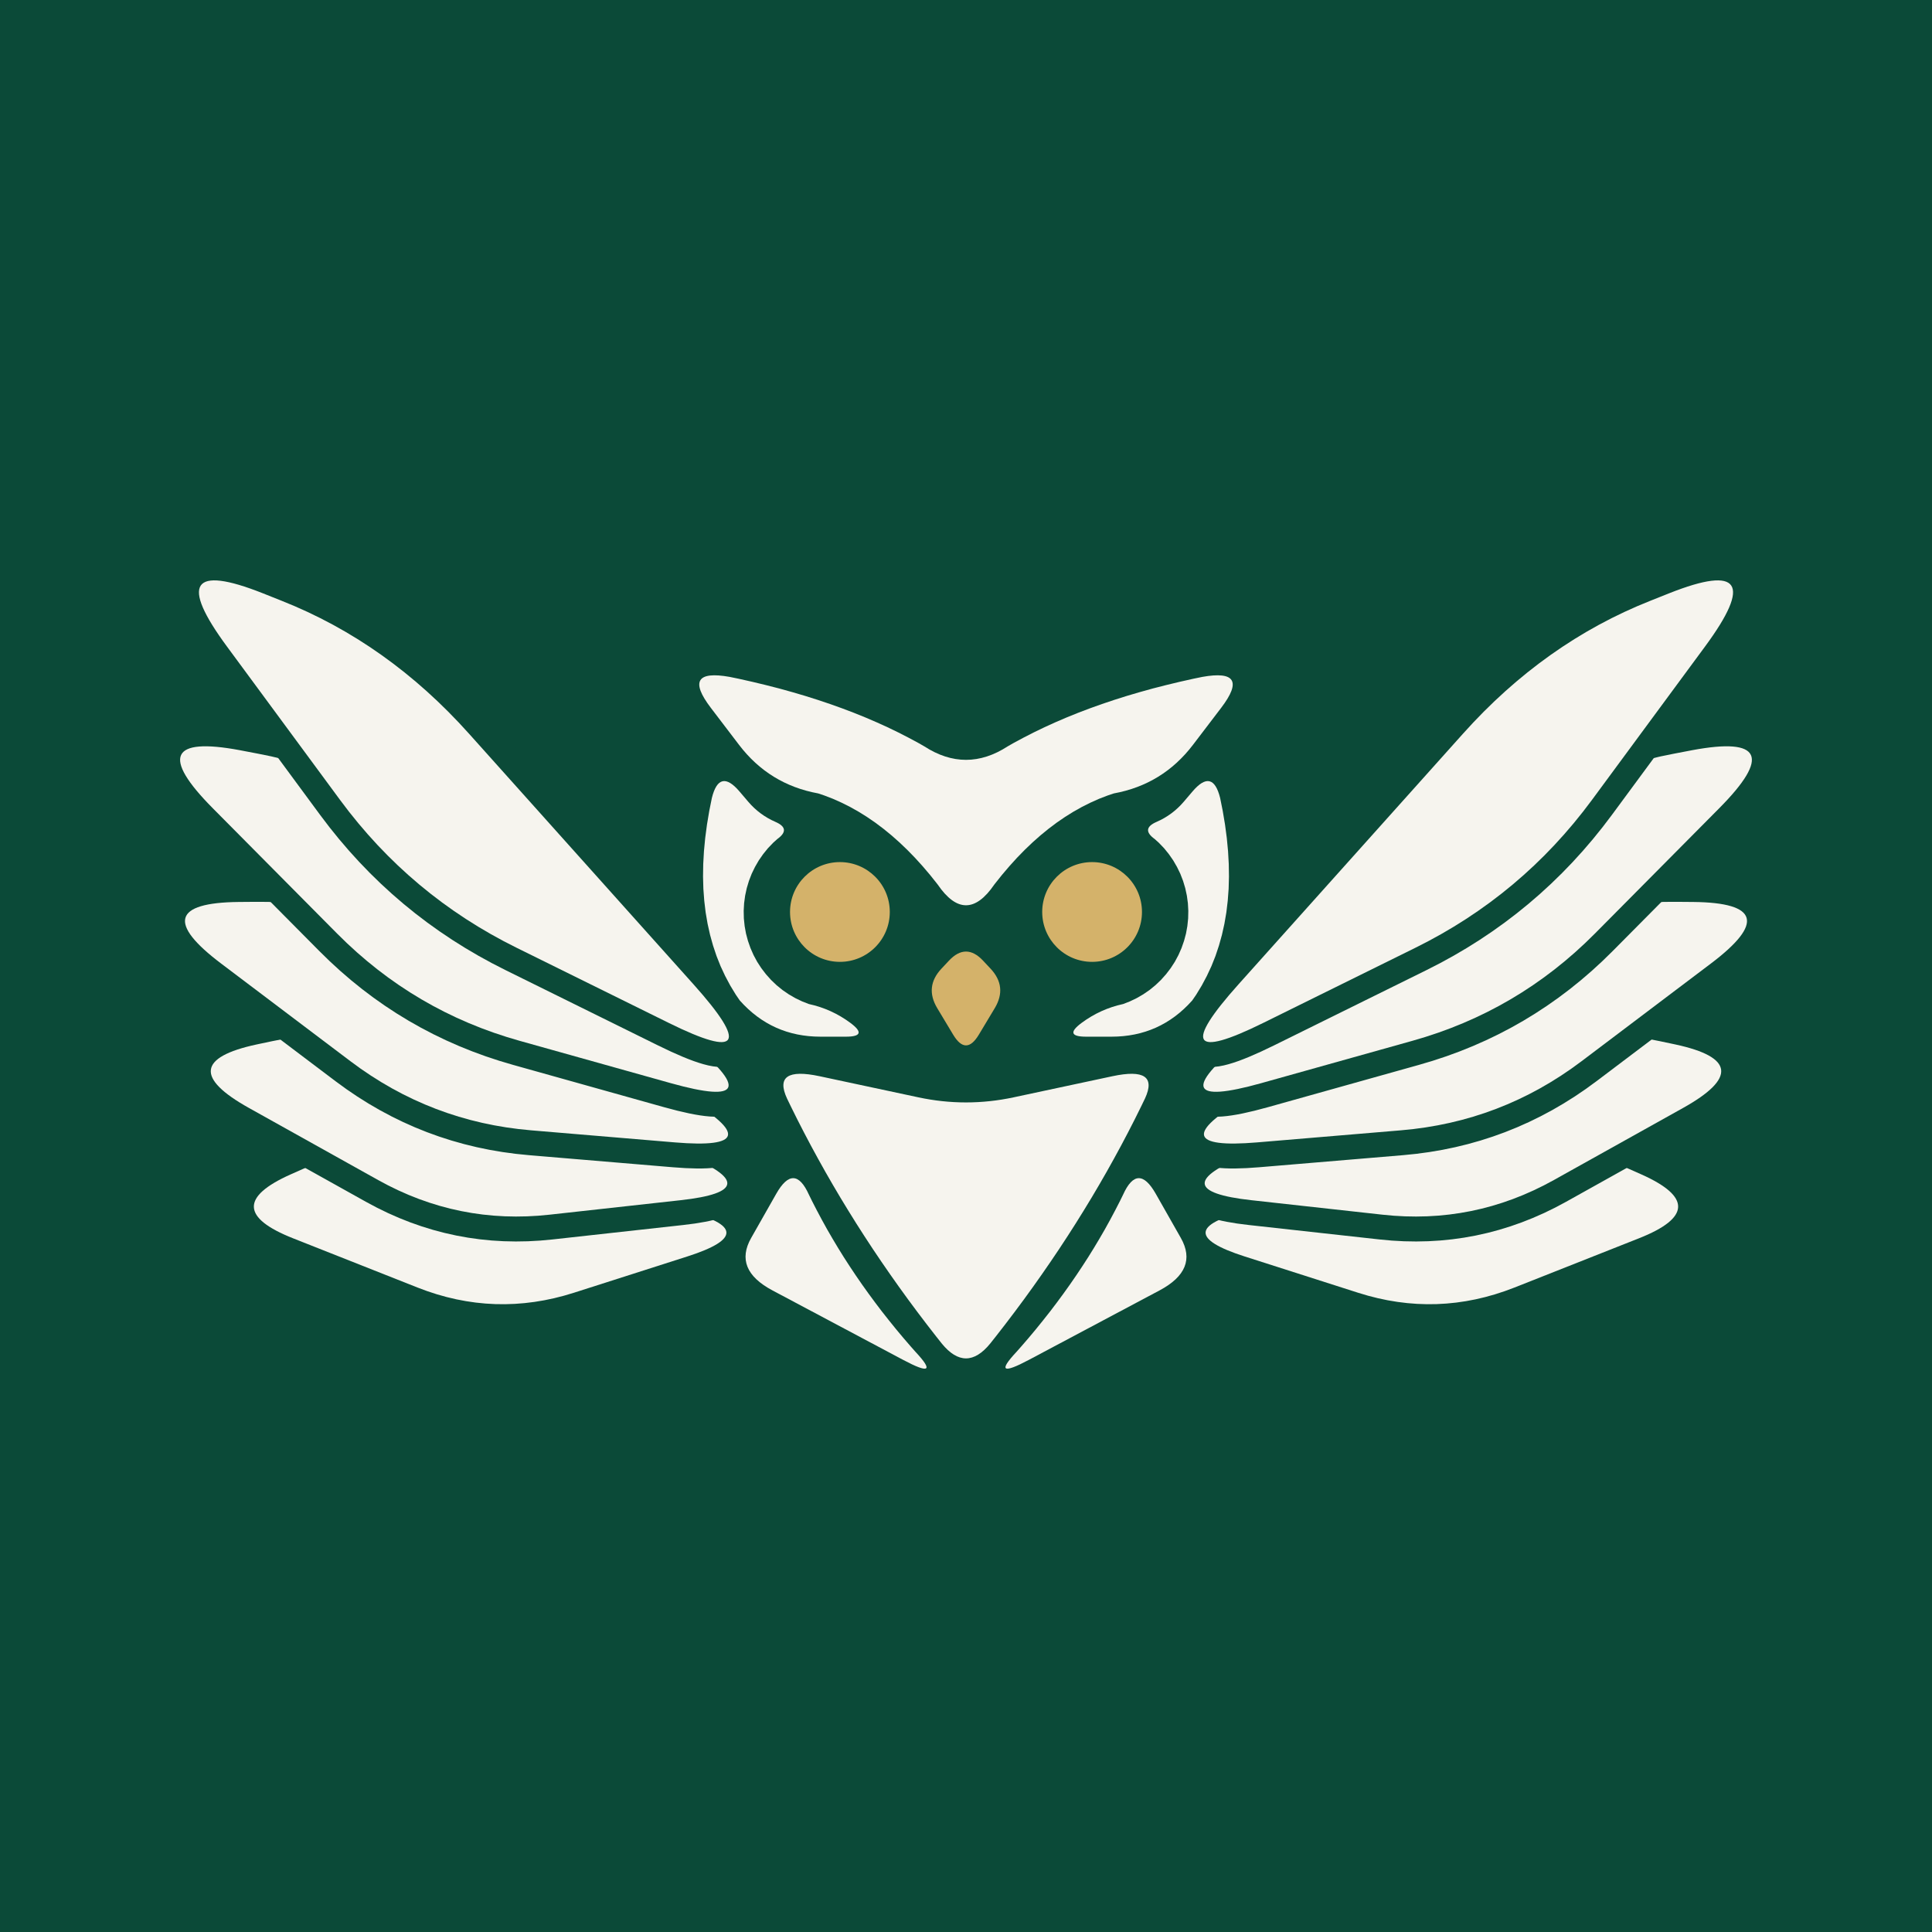
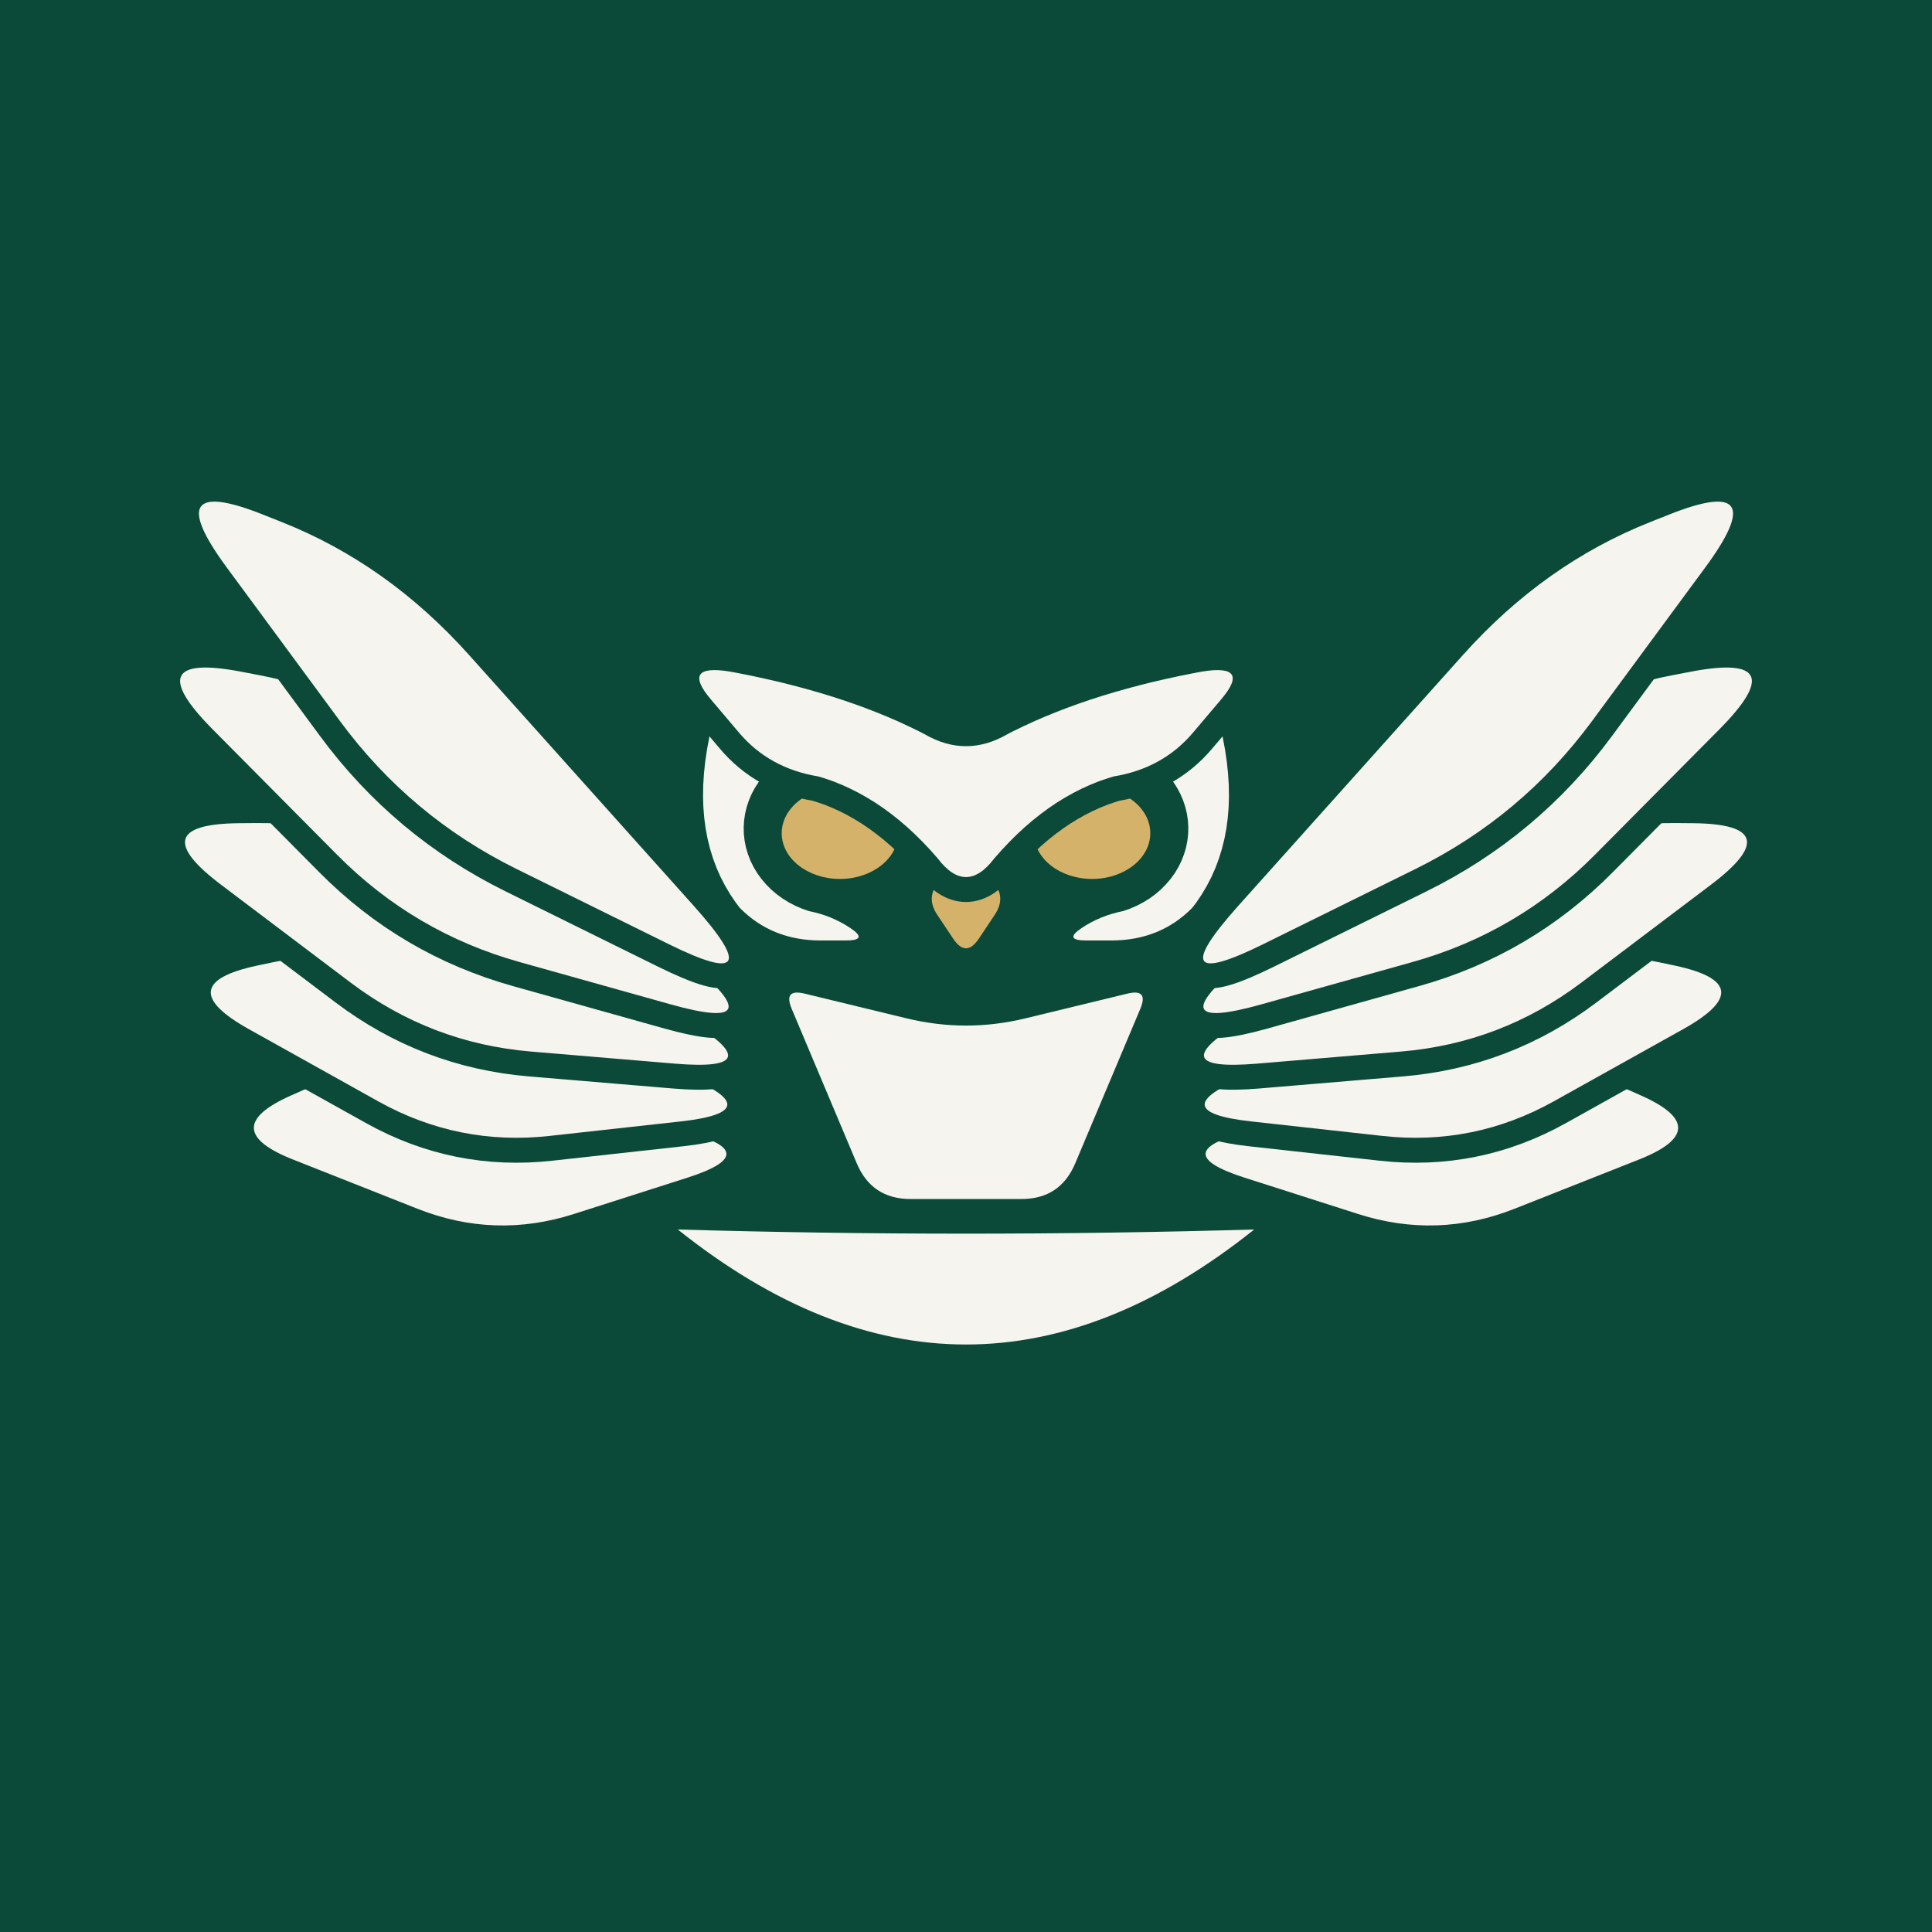
<svg xmlns="http://www.w3.org/2000/svg" viewBox="0 0 512 512">
  <rect width="512" height="512" fill="#0b4a38" />
-   <g transform="translate(256 256) scale(0.7344) translate(0 -205.495)">
+   <g transform="translate(256 256) scale(0.7344) translate(0 -233.915)">
    <g fill="#f6f4ee">
      <path d="M-100.5 310.29Q-71.96 301.14 -101.42 293.85L-182.47 273.81Q-211.94 266.51 -238.91 278.57L-243.71 280.7Q-270.69 292.75 -242.8 303.77L-197.9 321.53Q-170.02 332.54 -141.48 323.4Z" stroke="#0b4a38" stroke-width="18" paint-order="stroke" stroke-linejoin="round" />
      <path d="M-103 290.01Q-70.09 286.37 -101.37 273.61L-187.42 238.55Q-218.7 225.8 -250.35 232.62L-255.99 233.81Q-287.64 240.63 -258.7 256.75L-212.1 282.75Q-183.16 298.88 -150.25 295.23Z" stroke="#0b4a38" stroke-width="18" paint-order="stroke" stroke-linejoin="round" />
      <path d="M-105.03 269.15Q-68.88 272.17 -100.88 253.18L-188.94 200.95Q-220.95 181.96 -256.21 182.34L-262.48 182.39Q-297.74 182.77 -268.75 204.64L-222.08 239.89Q-193.1 261.76 -156.94 264.79Z" stroke="#0b4a38" stroke-width="18" paint-order="stroke" stroke-linejoin="round" />
      <path d="M-106.47 247.79Q-68.45 258.42 -99.89 232.63L-186.4 161.71Q-217.85 135.92 -255.37 128.9L-262.05 127.62Q-299.58 120.6 -271.73 148.64L-226.91 193.82Q-199.07 221.87 -161.05 232.5Z" stroke="#0b4a38" stroke-width="18" paint-order="stroke" stroke-linejoin="round" />
      <path d="M-107.2 226.06Q-68.92 244.96 -98.35 212.09L-179.33 121.68Q-208.76 88.81 -247.01 73.68L-253.81 70.97Q-292.05 55.83 -266.67 90.23L-225.83 145.63Q-200.45 180.02 -162.16 198.92Z" stroke="#0b4a38" stroke-width="18" paint-order="stroke" stroke-linejoin="round" />
      <g transform="scale(-1 1)">
        <path d="M-100.5 310.29Q-71.96 301.14 -101.42 293.85L-182.47 273.81Q-211.94 266.51 -238.91 278.57L-243.71 280.7Q-270.69 292.75 -242.8 303.77L-197.9 321.53Q-170.02 332.54 -141.48 323.4Z" stroke="#0b4a38" stroke-width="18" paint-order="stroke" stroke-linejoin="round" />
        <path d="M-103 290.01Q-70.09 286.37 -101.37 273.61L-187.42 238.55Q-218.7 225.8 -250.35 232.62L-255.99 233.81Q-287.64 240.63 -258.7 256.75L-212.1 282.75Q-183.16 298.88 -150.25 295.23Z" stroke="#0b4a38" stroke-width="18" paint-order="stroke" stroke-linejoin="round" />
        <path d="M-105.03 269.15Q-68.88 272.17 -100.88 253.18L-188.94 200.95Q-220.95 181.96 -256.21 182.34L-262.48 182.39Q-297.74 182.77 -268.75 204.64L-222.08 239.89Q-193.1 261.76 -156.94 264.79Z" stroke="#0b4a38" stroke-width="18" paint-order="stroke" stroke-linejoin="round" />
        <path d="M-106.47 247.79Q-68.45 258.42 -99.89 232.63L-186.4 161.71Q-217.85 135.92 -255.37 128.9L-262.05 127.62Q-299.58 120.6 -271.73 148.64L-226.91 193.82Q-199.07 221.87 -161.05 232.5Z" stroke="#0b4a38" stroke-width="18" paint-order="stroke" stroke-linejoin="round" />
        <path d="M-107.2 226.06Q-68.92 244.96 -98.35 212.09L-179.33 121.68Q-208.76 88.81 -247.01 73.68L-253.81 70.97Q-292.05 55.83 -266.67 90.23L-225.83 145.63Q-200.45 180.02 -162.16 198.92Z" stroke="#0b4a38" stroke-width="18" paint-order="stroke" stroke-linejoin="round" />
      </g>
    </g>
    <g fill="#f6f4ee">
-       <path d="M-92.09 112.32Q-103.00 98.00 -85.28 101.17L-82.08 101.83L-77.09 102.95L-72.19 104.13L-67.38 105.36L-62.67 106.67L-58.05 108.03L-53.52 109.46L-49.09 110.95L-44.75 112.50L-40.51 114.11L-36.35 115.79L-32.30 117.53L-28.33 119.33L-24.46 121.20L-20.69 123.13L-17.01 125.11L-15.09 126.21Q0.00 136.00 15.09 126.21L17.01 125.11L20.69 123.13L24.46 121.20L28.33 119.33L32.30 117.53L36.35 115.79L40.51 114.11L44.75 112.50L49.09 110.95L53.52 109.46L58.05 108.03L62.67 106.67L67.38 105.36L72.19 104.13L77.09 102.95L82.08 101.83L85.28 101.17Q103.00 98.00 92.09 112.32L81.91 125.68Q71.00 140.00 53.34 143.22L51.19 143.94L48.02 145.16L44.89 146.56L41.80 148.11L38.74 149.83L35.73 151.71L32.75 153.75L29.81 155.96L26.91 158.33L24.05 160.86L21.22 163.56L18.44 166.41L15.69 169.44L12.98 172.62L10.31 175.97L10.17 176.16Q0.00 191.00 -10.17 176.16L-10.31 175.97L-12.98 172.62L-15.69 169.44L-18.44 166.41L-21.22 163.56L-24.05 160.86L-26.91 158.33L-29.81 155.96L-32.75 153.75L-35.73 151.71L-38.74 149.83L-41.80 148.11L-44.89 146.56L-48.02 145.16L-51.19 143.94L-53.34 143.22Q-71.00 140.00 -81.91 125.68Z" />
-       <path d="M-81.75 142.50Q-89.00 134.00 -91.70 144.84L-92.64 149.52L-93.47 154.47L-94.11 159.32L-94.56 164.06L-94.82 168.70L-94.89 173.22L-94.77 177.64L-94.45 181.95L-93.95 186.15L-93.25 190.25L-92.36 194.24L-91.28 198.12L-90.02 201.89L-88.56 205.56L-86.90 209.11L-85.06 212.56L-83.03 215.90L-81.61 217.96Q-70.00 231.00 -52.50 231.00L-43.40 231.00Q-35.00 231.00 -41.75 226.00L-41.75 226.00Q-48.50 221.00 -56.69 219.22L-59.11 218.28L-61.59 217.09L-63.97 215.71L-66.24 214.15L-68.37 212.41L-70.36 210.51L-72.19 208.46L-73.86 206.28L-75.36 203.97L-76.66 201.55L-77.77 199.03L-78.68 196.43L-79.39 193.78L-79.88 191.07L-80.16 188.33L-80.22 185.58L-80.07 182.84L-79.70 180.11L-79.12 177.42L-78.33 174.79L-77.34 172.22L-76.14 169.75L-74.76 167.37L-73.19 165.11L-71.46 162.98L-69.55 160.99L-68.08 159.67Q-63.00 156.00 -68.75 153.50L-68.75 153.50Q-74.50 151.00 -78.57 146.23Z" />
-       <path d="M81.75 142.50Q89.00 134.00 91.70 144.84L92.64 149.52L93.47 154.47L94.11 159.32L94.56 164.06L94.82 168.70L94.89 173.22L94.77 177.64L94.45 181.95L93.95 186.15L93.25 190.25L92.36 194.24L91.28 198.12L90.02 201.89L88.56 205.56L86.90 209.11L85.06 212.56L83.03 215.90L81.61 217.96Q70.00 231.00 52.50 231.00L43.40 231.00Q35.00 231.00 41.75 226.00L41.75 226.00Q48.50 221.00 56.69 219.22L59.11 218.28L61.59 217.09L63.97 215.71L66.24 214.15L68.37 212.41L70.36 210.51L72.19 208.46L73.86 206.28L75.36 203.97L76.66 201.55L77.77 199.03L78.68 196.43L79.39 193.78L79.88 191.07L80.16 188.33L80.22 185.58L80.07 182.84L79.70 180.11L79.12 177.42L78.33 174.79L77.34 172.22L76.14 169.75L74.76 167.37L73.19 165.11L71.46 162.98L69.55 160.99L68.08 159.67Q63.00 156.00 68.75 153.50L68.75 153.50Q74.50 151.00 78.57 146.23Z" />
-       <path d="M-64.6 253.28Q-70 241.6 -52.83 245.27L-17.17 252.89Q0 256.56 17.17 252.89L52.83 245.27Q70 241.6 64.6 253.28L63.26 256.05L60.89 260.83L58.45 265.59L55.95 270.33L53.38 275.05L50.76 279.75L48.06 284.44L45.31 289.1L42.48 293.75L39.6 298.38L36.65 302.99L33.64 307.58L30.56 312.15L27.42 316.7L24.22 321.23L20.95 325.75L17.62 330.24L14.22 334.72L10.76 339.18L8.73 341.74Q0 352.44 -8.73 341.74L-10.76 339.18L-14.22 334.72L-17.62 330.24L-20.95 325.75L-24.22 321.23L-27.42 316.7L-30.56 312.15L-33.64 307.58L-36.65 302.99L-39.6 298.38L-42.48 293.75L-45.31 289.1L-48.06 284.44L-50.76 279.75L-53.38 275.05L-55.95 270.33L-58.45 265.59L-60.89 260.83L-63.26 256.05Z" />
-       <path d="M-56.7 287.98Q-62 276.28 -68.48 287.7L-77.52 303.62Q-84 315.04 -69.82 322.57L-22.68 347.63Q-8.5 355.16 -18.14 344.82L-19.93 342.8L-22.63 339.67L-25.27 336.51L-27.84 333.33L-30.36 330.14L-32.8 326.92L-35.19 323.68L-37.51 320.43L-39.77 317.15L-41.97 313.85L-44.11 310.54L-46.18 307.2L-48.19 303.84L-50.14 300.47L-52.02 297.07L-53.84 293.65L-55.6 290.22Z" />
-       <path d="M56.7 287.98Q62 276.28 68.48 287.7L77.52 303.62Q84 315.04 69.82 322.57L22.68 347.63Q8.5 355.16 18.14 344.82L19.93 342.8L22.63 339.67L25.27 336.51L27.84 333.33L30.36 330.14L32.8 326.92L35.19 323.68L37.51 320.43L39.77 317.15L41.97 313.85L44.11 310.54L46.18 307.2L48.19 303.84L50.14 300.47L52.02 297.07L53.84 293.65L55.6 290.22Z" />
+       <path d="M-104 329Q0 412 104 329Q0 332 -104 329Z" stroke="#0b4a38" stroke-width="18" paint-order="stroke" stroke-linejoin="round" />
+       <path d="M-62.9 249.37Q-66 242 -58.23 243.88L-21.38 252.82Q0 258 21.38 252.82L58.23 243.88Q66 242 62.9 249.37L39.43 305.1Q34 318 20 318L-20 318Q-34 318 -39.43 305.1Z" stroke="#0b4a38" stroke-width="18" paint-order="stroke" stroke-linejoin="round" />
+       <path d="M-81.75 145.05Q-89 137.4 -91.7 147.16L-92.64 151.37L-93.47 155.82L-94.11 160.19L-94.56 164.45L-94.82 168.63L-94.89 172.7L-94.77 176.68L-94.45 180.55L-93.95 184.34L-93.25 188.03L-92.36 191.62L-91.28 195.11L-90.02 198.5L-88.56 201.8L-86.9 205L-85.06 208.1L-83.03 211.11L-81.61 212.96Q-70 224.7 -52.5 224.7L-43.4 224.7Q-35 224.7 -41.75 220.2L-41.75 220.2Q-48.5 215.7 -56.69 214.1L-59.11 213.25L-61.59 212.18L-63.97 210.94L-66.24 209.53L-68.37 207.97L-70.36 206.26L-72.19 204.41L-73.86 202.45L-75.36 200.37L-76.66 198.2L-77.77 195.93L-78.68 193.59L-79.39 191.2L-79.88 188.76L-80.16 186.3L-80.22 183.82L-80.07 181.36L-79.7 178.9L-79.12 176.48L-78.33 174.11L-77.34 171.8L-76.14 169.57L-74.76 167.43L-73.19 165.4L-71.46 163.48L-69.55 161.69L-68.08 160.5Q-63 157.2 -68.75 154.95L-68.75 154.95Q-74.5 152.7 -78.57 148.41Z" />
+       <path d="M81.75 145.05Q89 137.4 91.7 147.16L92.64 151.37L93.47 155.82L94.11 160.19L94.56 164.45L94.82 168.63L94.89 172.7L94.77 176.68L94.45 180.55L93.95 184.34L93.25 188.03L92.36 191.62L91.28 195.11L90.02 198.5L88.56 201.8L86.9 205L85.06 208.1L83.03 211.11L81.61 212.96Q70 224.7 52.5 224.7L43.4 224.7Q35 224.7 41.75 220.2L41.75 220.2Q48.5 215.7 56.69 214.1L59.11 213.25L61.59 212.18L63.97 210.94L66.24 209.53L68.37 207.97L70.36 206.26L72.19 204.41L73.86 202.45L75.36 200.37L76.66 198.2L77.77 195.93L78.68 193.59L79.39 191.2L79.88 188.76L80.16 186.3L80.22 183.82L80.07 181.36L79.7 178.9L79.12 176.48L78.33 174.11L77.34 171.8L76.14 169.57L74.76 167.43L73.19 165.4L71.46 163.48L69.55 161.69L68.08 160.5Q63 157.2 68.75 154.95L68.75 154.95Q74.5 152.7 78.57 148.41Z" />
    </g>
    <g fill="#d4b26a">
-       <circle cx="-45.5" cy="186" r="18" />
-       <circle cx="45.5" cy="186" r="18" />
-       <path d="M-6.16 203.57Q0.00 197.00 6.16 203.57L8.84 206.43Q15.00 213.00 10.37 220.72L4.63 230.28Q0.00 238.00 -4.63 230.28L-10.37 220.72Q-15.00 213.00 -8.84 206.43Z" />
+       <ellipse cx="-45.5" cy="186" rx="21" ry="16.5" />
+       <ellipse cx="45.5" cy="186" rx="21" ry="16.5" />
+       <path d="M-6.16 200.01Q0 194.1 6.16 200.01L8.84 202.59Q15 208.5 10.37 215.45L4.63 224.05Q0 231 -4.63 224.05L-10.37 215.45Q-15 208.5 -8.84 202.59Z" />
    </g>
+     <path d="M-92.09 137.69Q-103 124.8 -85.28 127.65L-82.08 128.25L-77.09 129.25L-72.19 130.32L-67.38 131.42L-62.67 132.6L-58.05 133.83L-53.52 135.11L-49.09 136.45L-44.75 137.85L-40.51 139.3L-36.35 140.81L-32.3 142.38L-28.33 144L-24.46 145.68L-20.69 147.42L-17.01 149.2L-15.09 150.19Q0 159 15.09 150.19L17.01 149.2L20.69 147.42L24.46 145.68L28.33 144L32.3 142.38L36.35 140.81L40.51 139.3L44.75 137.85L49.09 136.45L53.52 135.11L58.05 133.83L62.67 132.6L67.38 131.42L72.19 130.32L77.09 129.25L82.08 128.25L85.28 127.65Q103 124.8 92.09 137.69L81.91 149.71Q71 162.6 53.34 165.5L51.19 166.15L48.02 167.24L44.89 168.5L41.8 169.9L38.74 171.45L35.73 173.14L32.75 174.97L29.81 176.96L26.91 179.1L24.05 181.37L21.22 183.8L18.44 186.37L15.69 189.1L12.98 191.96L10.31 194.97L10.17 195.14Q0 208.5 -10.17 195.14L-10.31 194.97L-12.98 191.96L-15.69 189.1L-18.44 186.37L-21.22 183.8L-24.05 181.37L-26.91 179.1L-29.81 176.96L-32.75 174.97L-35.73 173.14L-38.74 171.45L-41.8 169.9L-44.89 168.5L-48.02 167.24L-51.19 166.15L-53.34 165.5Q-71 162.6 -81.91 149.71Z" fill="#f6f4ee" stroke="#0b4a38" stroke-width="18" paint-order="stroke" stroke-linejoin="round" />
  </g>
</svg>
